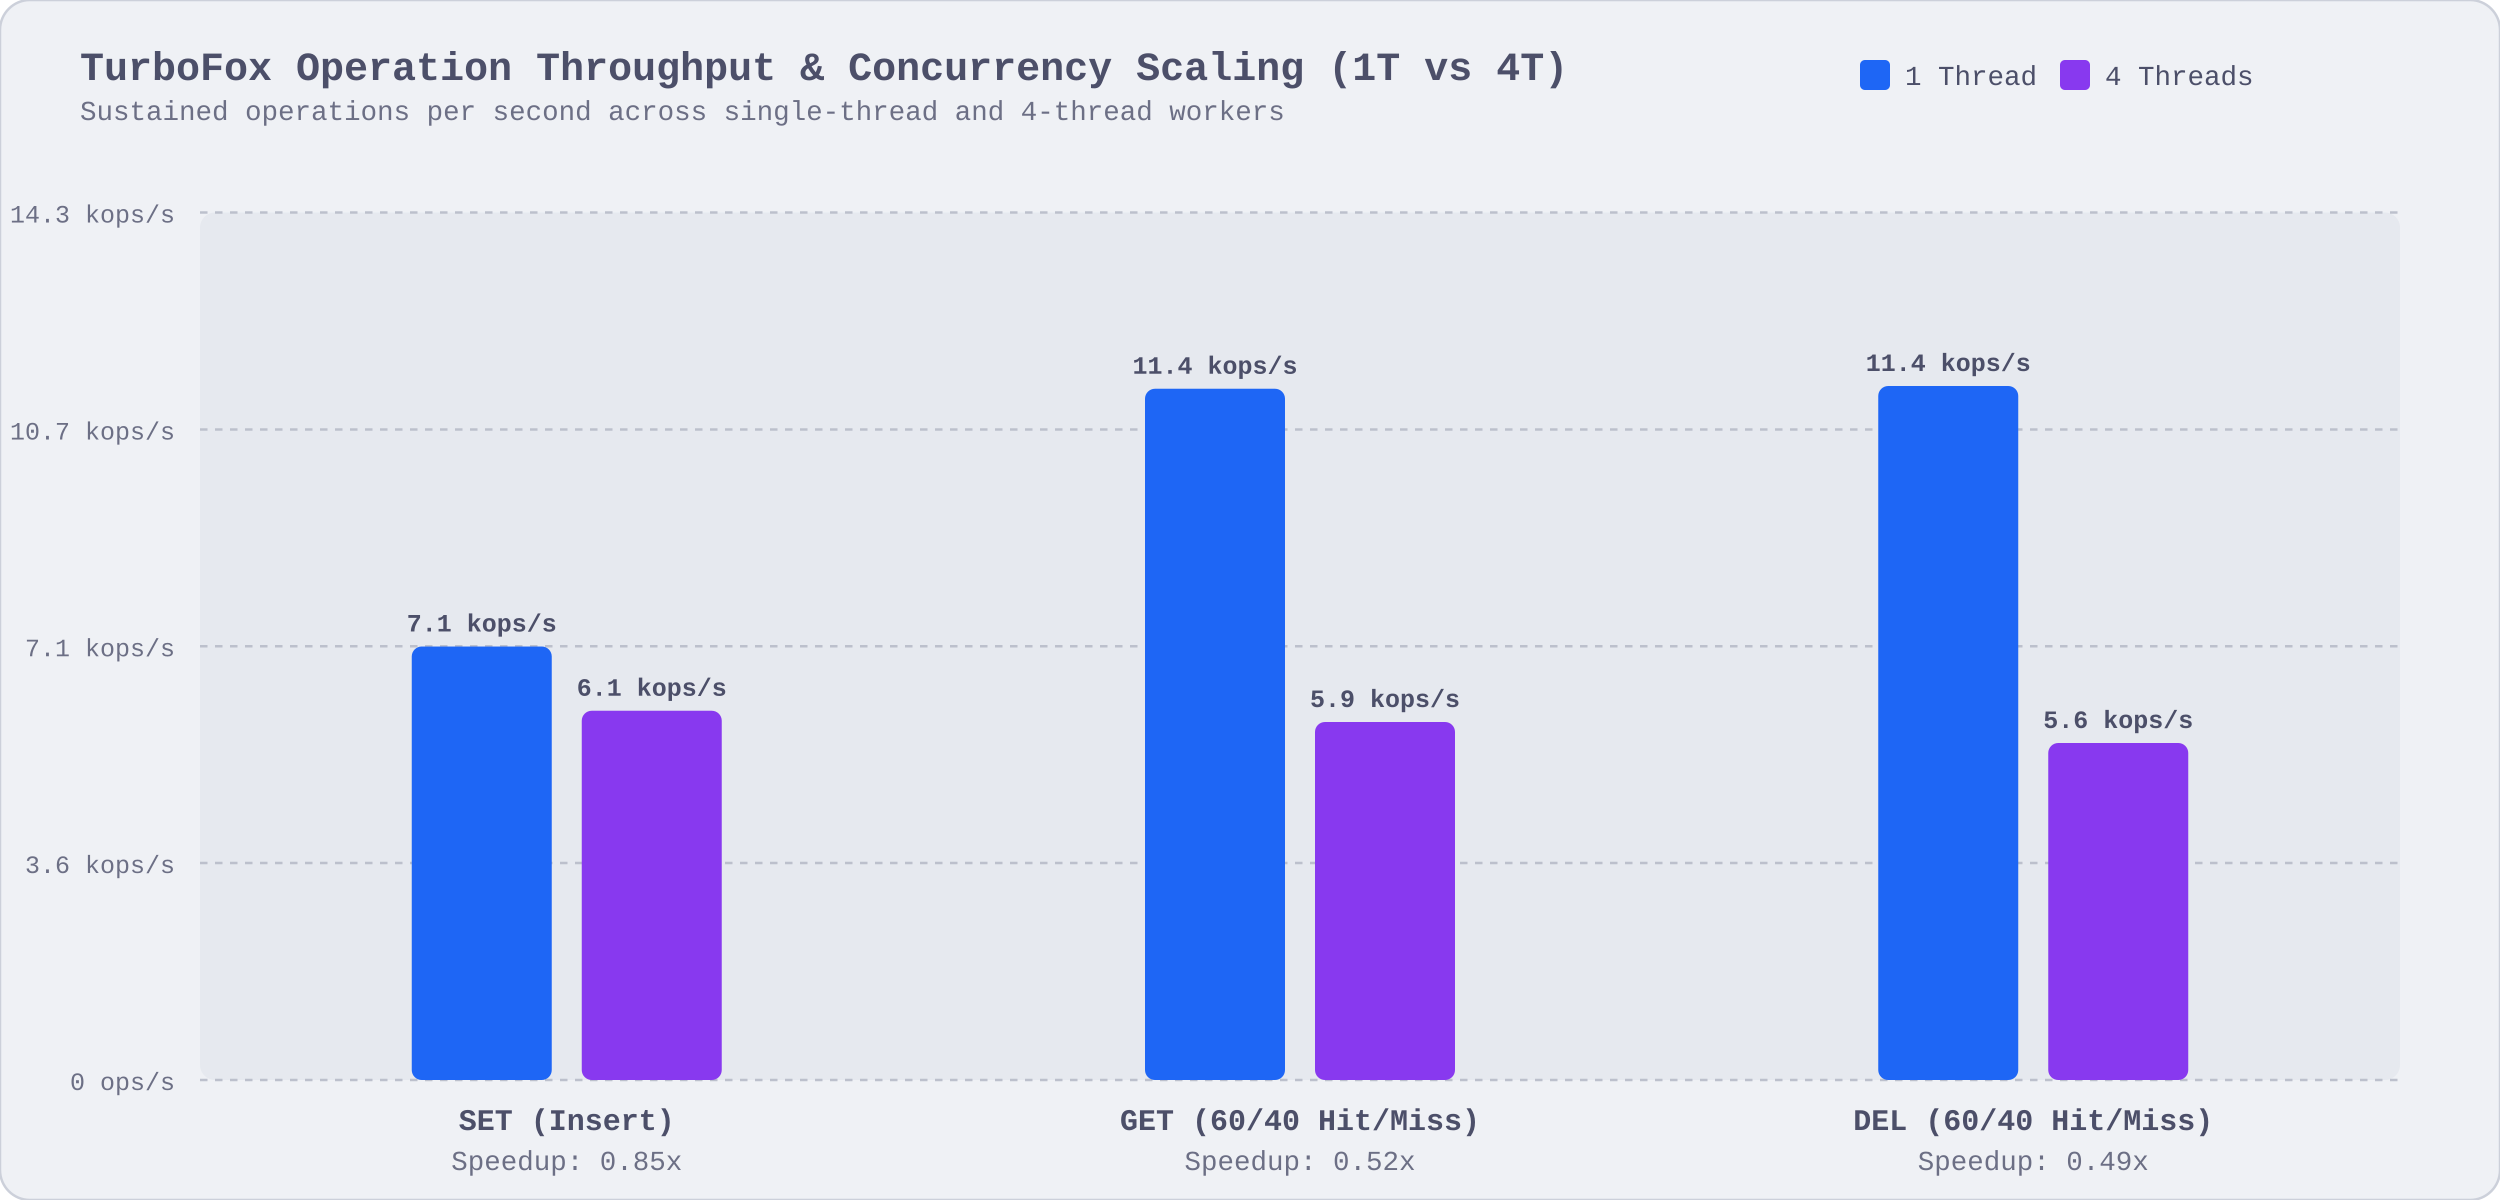
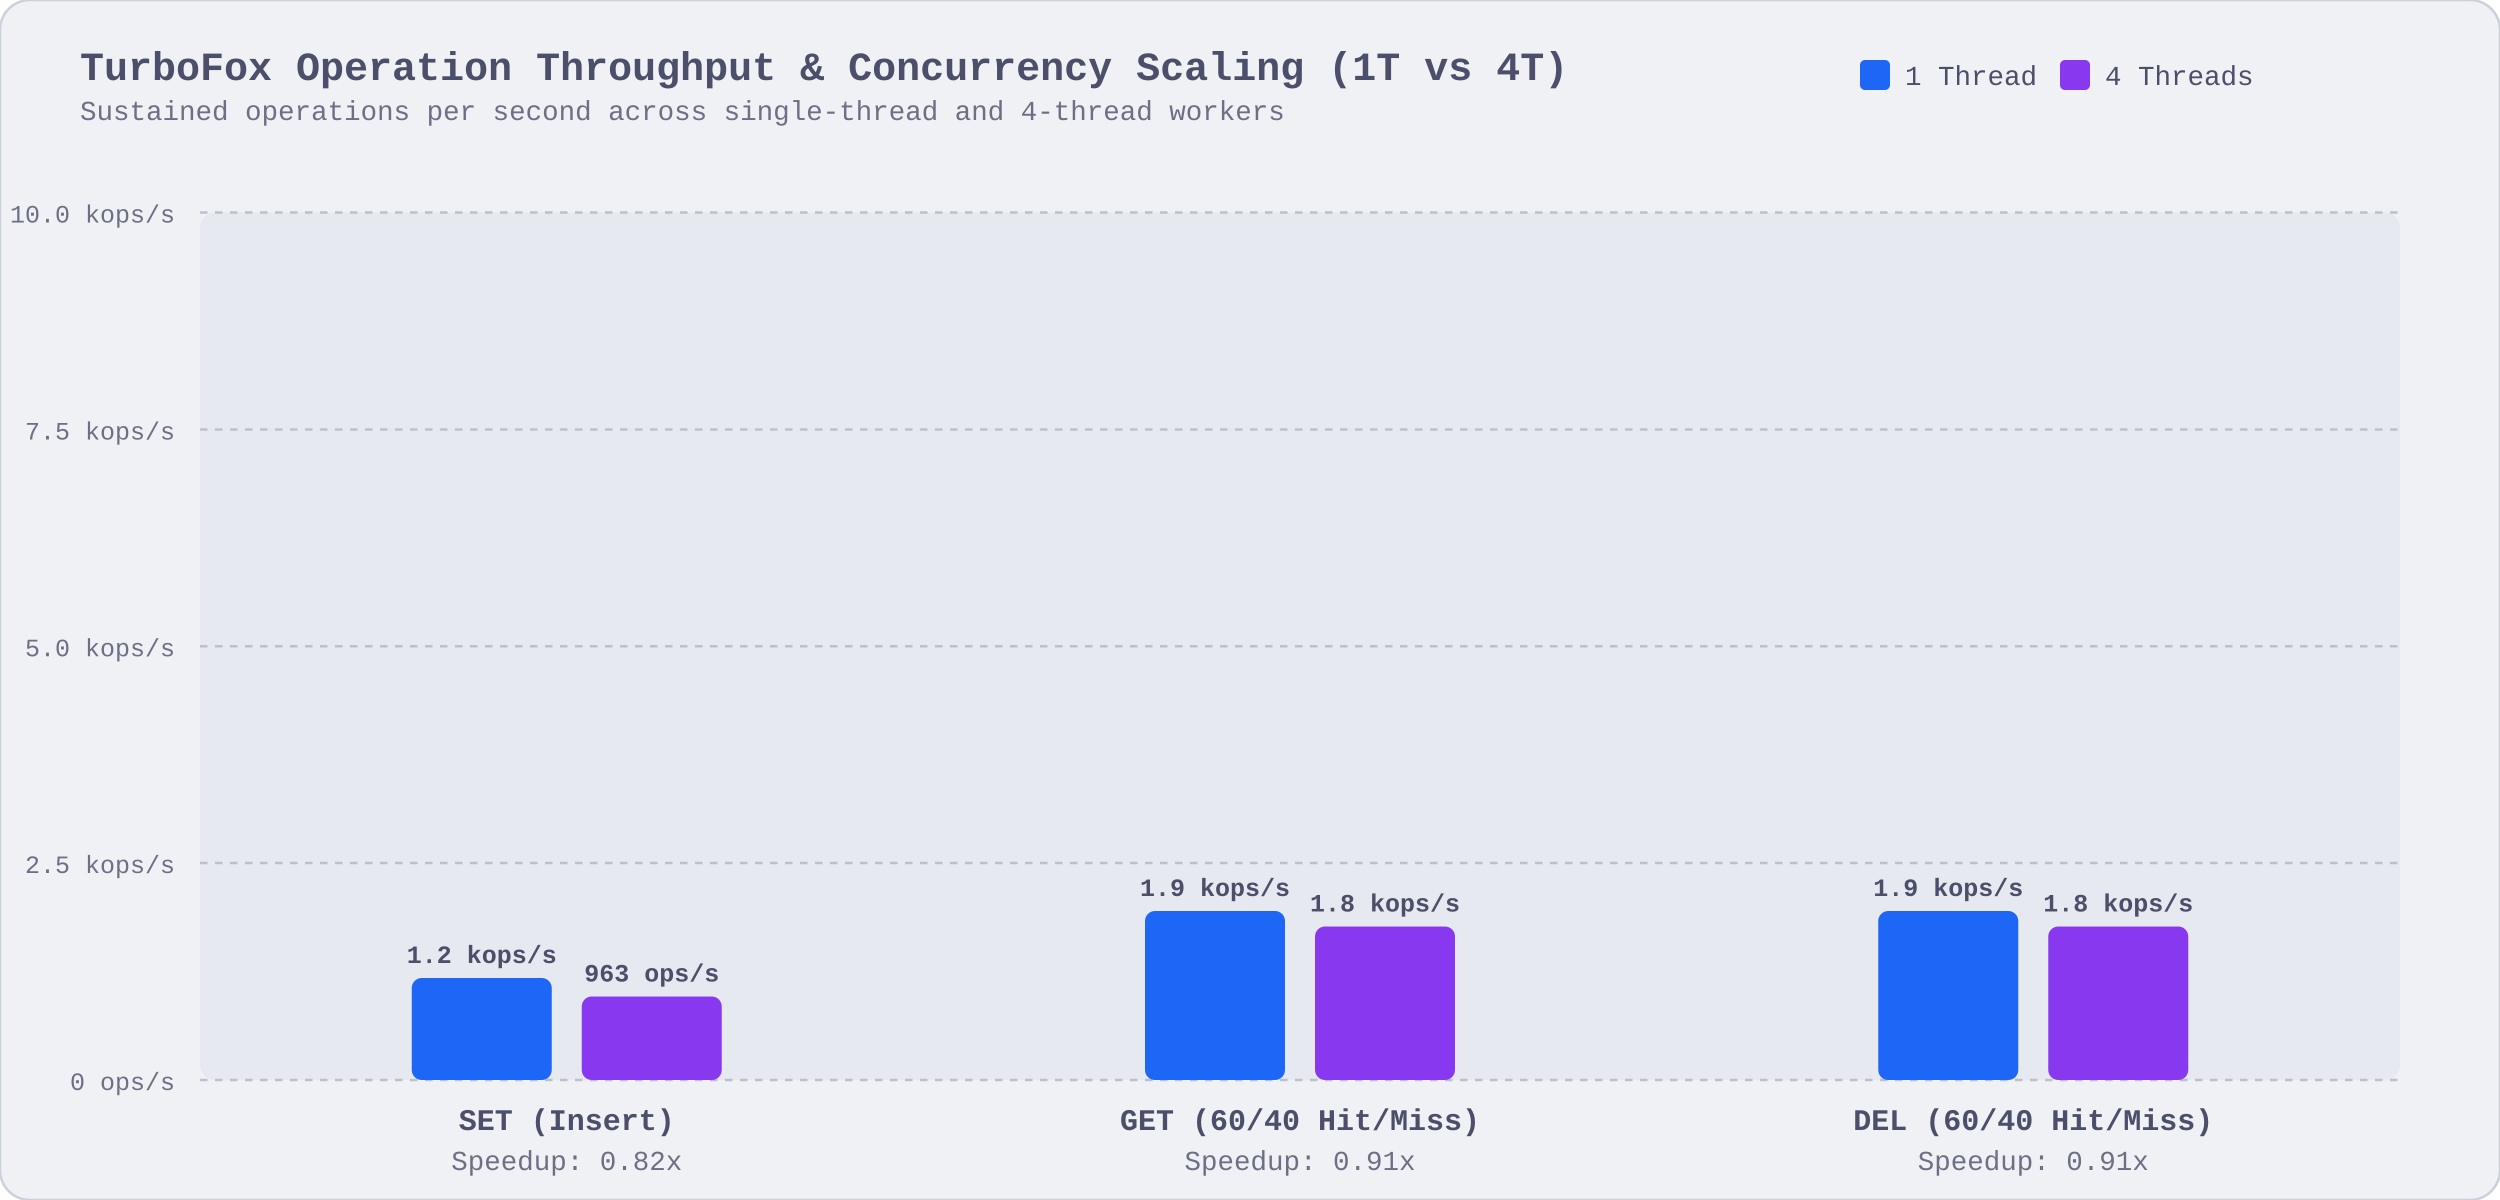
<svg xmlns="http://www.w3.org/2000/svg" viewBox="0 0 1000 480" width="1000" height="480" style="background:#eff1f5; font-family:ui-monospace,'SF Mono',Menlo,Monaco,Consolas,'Liberation Mono',monospace;">
  <rect width="1000" height="480" rx="12" fill="#eff1f5" stroke="#ccd0da" stroke-width="1" />
  <text x="32" y="32" fill="#4c4f69" font-size="16" font-weight="bold">TurboFox Operation Throughput &amp; Concurrency Scaling (1T vs 4T)</text>
  <text x="32" y="48" fill="#6c6f85" font-size="11">Sustained operations per second across single-thread and 4-thread workers</text>
  <rect x="744" y="24" width="12" height="12" rx="2" fill="#1e66f5" />
  <text x="762" y="34" fill="#4c4f69" font-size="11">1 Thread</text>
  <rect x="824" y="24" width="12" height="12" rx="2" fill="#8839ef" />
  <text x="842" y="34" fill="#4c4f69" font-size="11">4 Threads</text>
  <rect x="80" y="85" width="880" height="347" fill="#e6e9ef" rx="6" />
  <line x1="80" y1="432.0" x2="960" y2="432.0" stroke="#bcc0cc" stroke-dasharray="3,3" stroke-width="1" />
  <text x="70" y="436.0" fill="#6c6f85" font-size="10" text-anchor="end">0 ops/s</text>
  <line x1="80" y1="345.2" x2="960" y2="345.2" stroke="#bcc0cc" stroke-dasharray="3,3" stroke-width="1" />
-   <text x="70" y="349.2" fill="#6c6f85" font-size="10" text-anchor="end">3.6 kops/s</text>
+   <text x="70" y="349.2" fill="#6c6f85" font-size="10" text-anchor="end">2.5 kops/s</text>
  <line x1="80" y1="258.5" x2="960" y2="258.5" stroke="#bcc0cc" stroke-dasharray="3,3" stroke-width="1" />
-   <text x="70" y="262.5" fill="#6c6f85" font-size="10" text-anchor="end">7.1 kops/s</text>
+   <text x="70" y="262.5" fill="#6c6f85" font-size="10" text-anchor="end">5.0 kops/s</text>
  <line x1="80" y1="171.8" x2="960" y2="171.8" stroke="#bcc0cc" stroke-dasharray="3,3" stroke-width="1" />
-   <text x="70" y="175.8" fill="#6c6f85" font-size="10" text-anchor="end">10.7 kops/s</text>
+   <text x="70" y="175.8" fill="#6c6f85" font-size="10" text-anchor="end">7.5 kops/s</text>
  <line x1="80" y1="85.0" x2="960" y2="85.0" stroke="#bcc0cc" stroke-dasharray="3,3" stroke-width="1" />
-   <text x="70" y="89.0" fill="#6c6f85" font-size="10" text-anchor="end">14.3 kops/s</text>
-   <rect x="164.7" y="258.6" width="56" height="173.4" rx="4" fill="#1e66f5" />
-   <text x="192.7" y="252.6" fill="#4c4f69" font-size="10" font-weight="bold" text-anchor="middle">7.1 kops/s</text>
-   <rect x="232.7" y="284.3" width="56" height="147.7" rx="4" fill="#8839ef" />
-   <text x="260.7" y="278.3" fill="#4c4f69" font-size="10" font-weight="bold" text-anchor="middle">6.1 kops/s</text>
+   <text x="70" y="89.0" fill="#6c6f85" font-size="10" text-anchor="end">10.0 kops/s</text>
+   <rect x="164.7" y="391.2" width="56" height="40.8" rx="4" fill="#1e66f5" />
+   <text x="192.7" y="385.2" fill="#4c4f69" font-size="10" font-weight="bold" text-anchor="middle">1.2 kops/s</text>
+   <rect x="232.7" y="398.6" width="56" height="33.4" rx="4" fill="#8839ef" />
+   <text x="260.7" y="392.6" fill="#4c4f69" font-size="10" font-weight="bold" text-anchor="middle">963 ops/s</text>
  <text x="226.7" y="452.0" fill="#4c4f69" font-size="12" font-weight="bold" text-anchor="middle">SET (Insert)</text>
-   <text x="226.7" y="468.0" fill="#6c6f85" font-size="11" text-anchor="middle">Speedup: 0.85x</text>
-   <rect x="458.0" y="155.5" width="56" height="276.5" rx="4" fill="#1e66f5" />
-   <text x="486.0" y="149.5" fill="#4c4f69" font-size="10" font-weight="bold" text-anchor="middle">11.4 kops/s</text>
-   <rect x="526.0" y="288.8" width="56" height="143.2" rx="4" fill="#8839ef" />
-   <text x="554.0" y="282.8" fill="#4c4f69" font-size="10" font-weight="bold" text-anchor="middle">5.9 kops/s</text>
+   <text x="226.7" y="468.0" fill="#6c6f85" font-size="11" text-anchor="middle">Speedup: 0.82x</text>
+   <rect x="458.0" y="364.4" width="56" height="67.6" rx="4" fill="#1e66f5" />
+   <text x="486.0" y="358.4" fill="#4c4f69" font-size="10" font-weight="bold" text-anchor="middle">1.9 kops/s</text>
+   <rect x="526.0" y="370.6" width="56" height="61.4" rx="4" fill="#8839ef" />
+   <text x="554.0" y="364.6" fill="#4c4f69" font-size="10" font-weight="bold" text-anchor="middle">1.8 kops/s</text>
  <text x="520.0" y="452.0" fill="#4c4f69" font-size="12" font-weight="bold" text-anchor="middle">GET (60/40 Hit/Miss)</text>
-   <text x="520.0" y="468.0" fill="#6c6f85" font-size="11" text-anchor="middle">Speedup: 0.52x</text>
-   <rect x="751.3" y="154.4" width="56" height="277.6" rx="4" fill="#1e66f5" />
-   <text x="779.3" y="148.4" fill="#4c4f69" font-size="10" font-weight="bold" text-anchor="middle">11.4 kops/s</text>
-   <rect x="819.3" y="297.2" width="56" height="134.8" rx="4" fill="#8839ef" />
-   <text x="847.3" y="291.2" fill="#4c4f69" font-size="10" font-weight="bold" text-anchor="middle">5.6 kops/s</text>
+   <text x="520.0" y="468.0" fill="#6c6f85" font-size="11" text-anchor="middle">Speedup: 0.91x</text>
+   <rect x="751.3" y="364.4" width="56" height="67.6" rx="4" fill="#1e66f5" />
+   <text x="779.3" y="358.4" fill="#4c4f69" font-size="10" font-weight="bold" text-anchor="middle">1.9 kops/s</text>
+   <rect x="819.3" y="370.6" width="56" height="61.4" rx="4" fill="#8839ef" />
+   <text x="847.3" y="364.6" fill="#4c4f69" font-size="10" font-weight="bold" text-anchor="middle">1.8 kops/s</text>
  <text x="813.3" y="452.0" fill="#4c4f69" font-size="12" font-weight="bold" text-anchor="middle">DEL (60/40 Hit/Miss)</text>
-   <text x="813.3" y="468.0" fill="#6c6f85" font-size="11" text-anchor="middle">Speedup: 0.49x</text>
+   <text x="813.3" y="468.0" fill="#6c6f85" font-size="11" text-anchor="middle">Speedup: 0.91x</text>
</svg>
